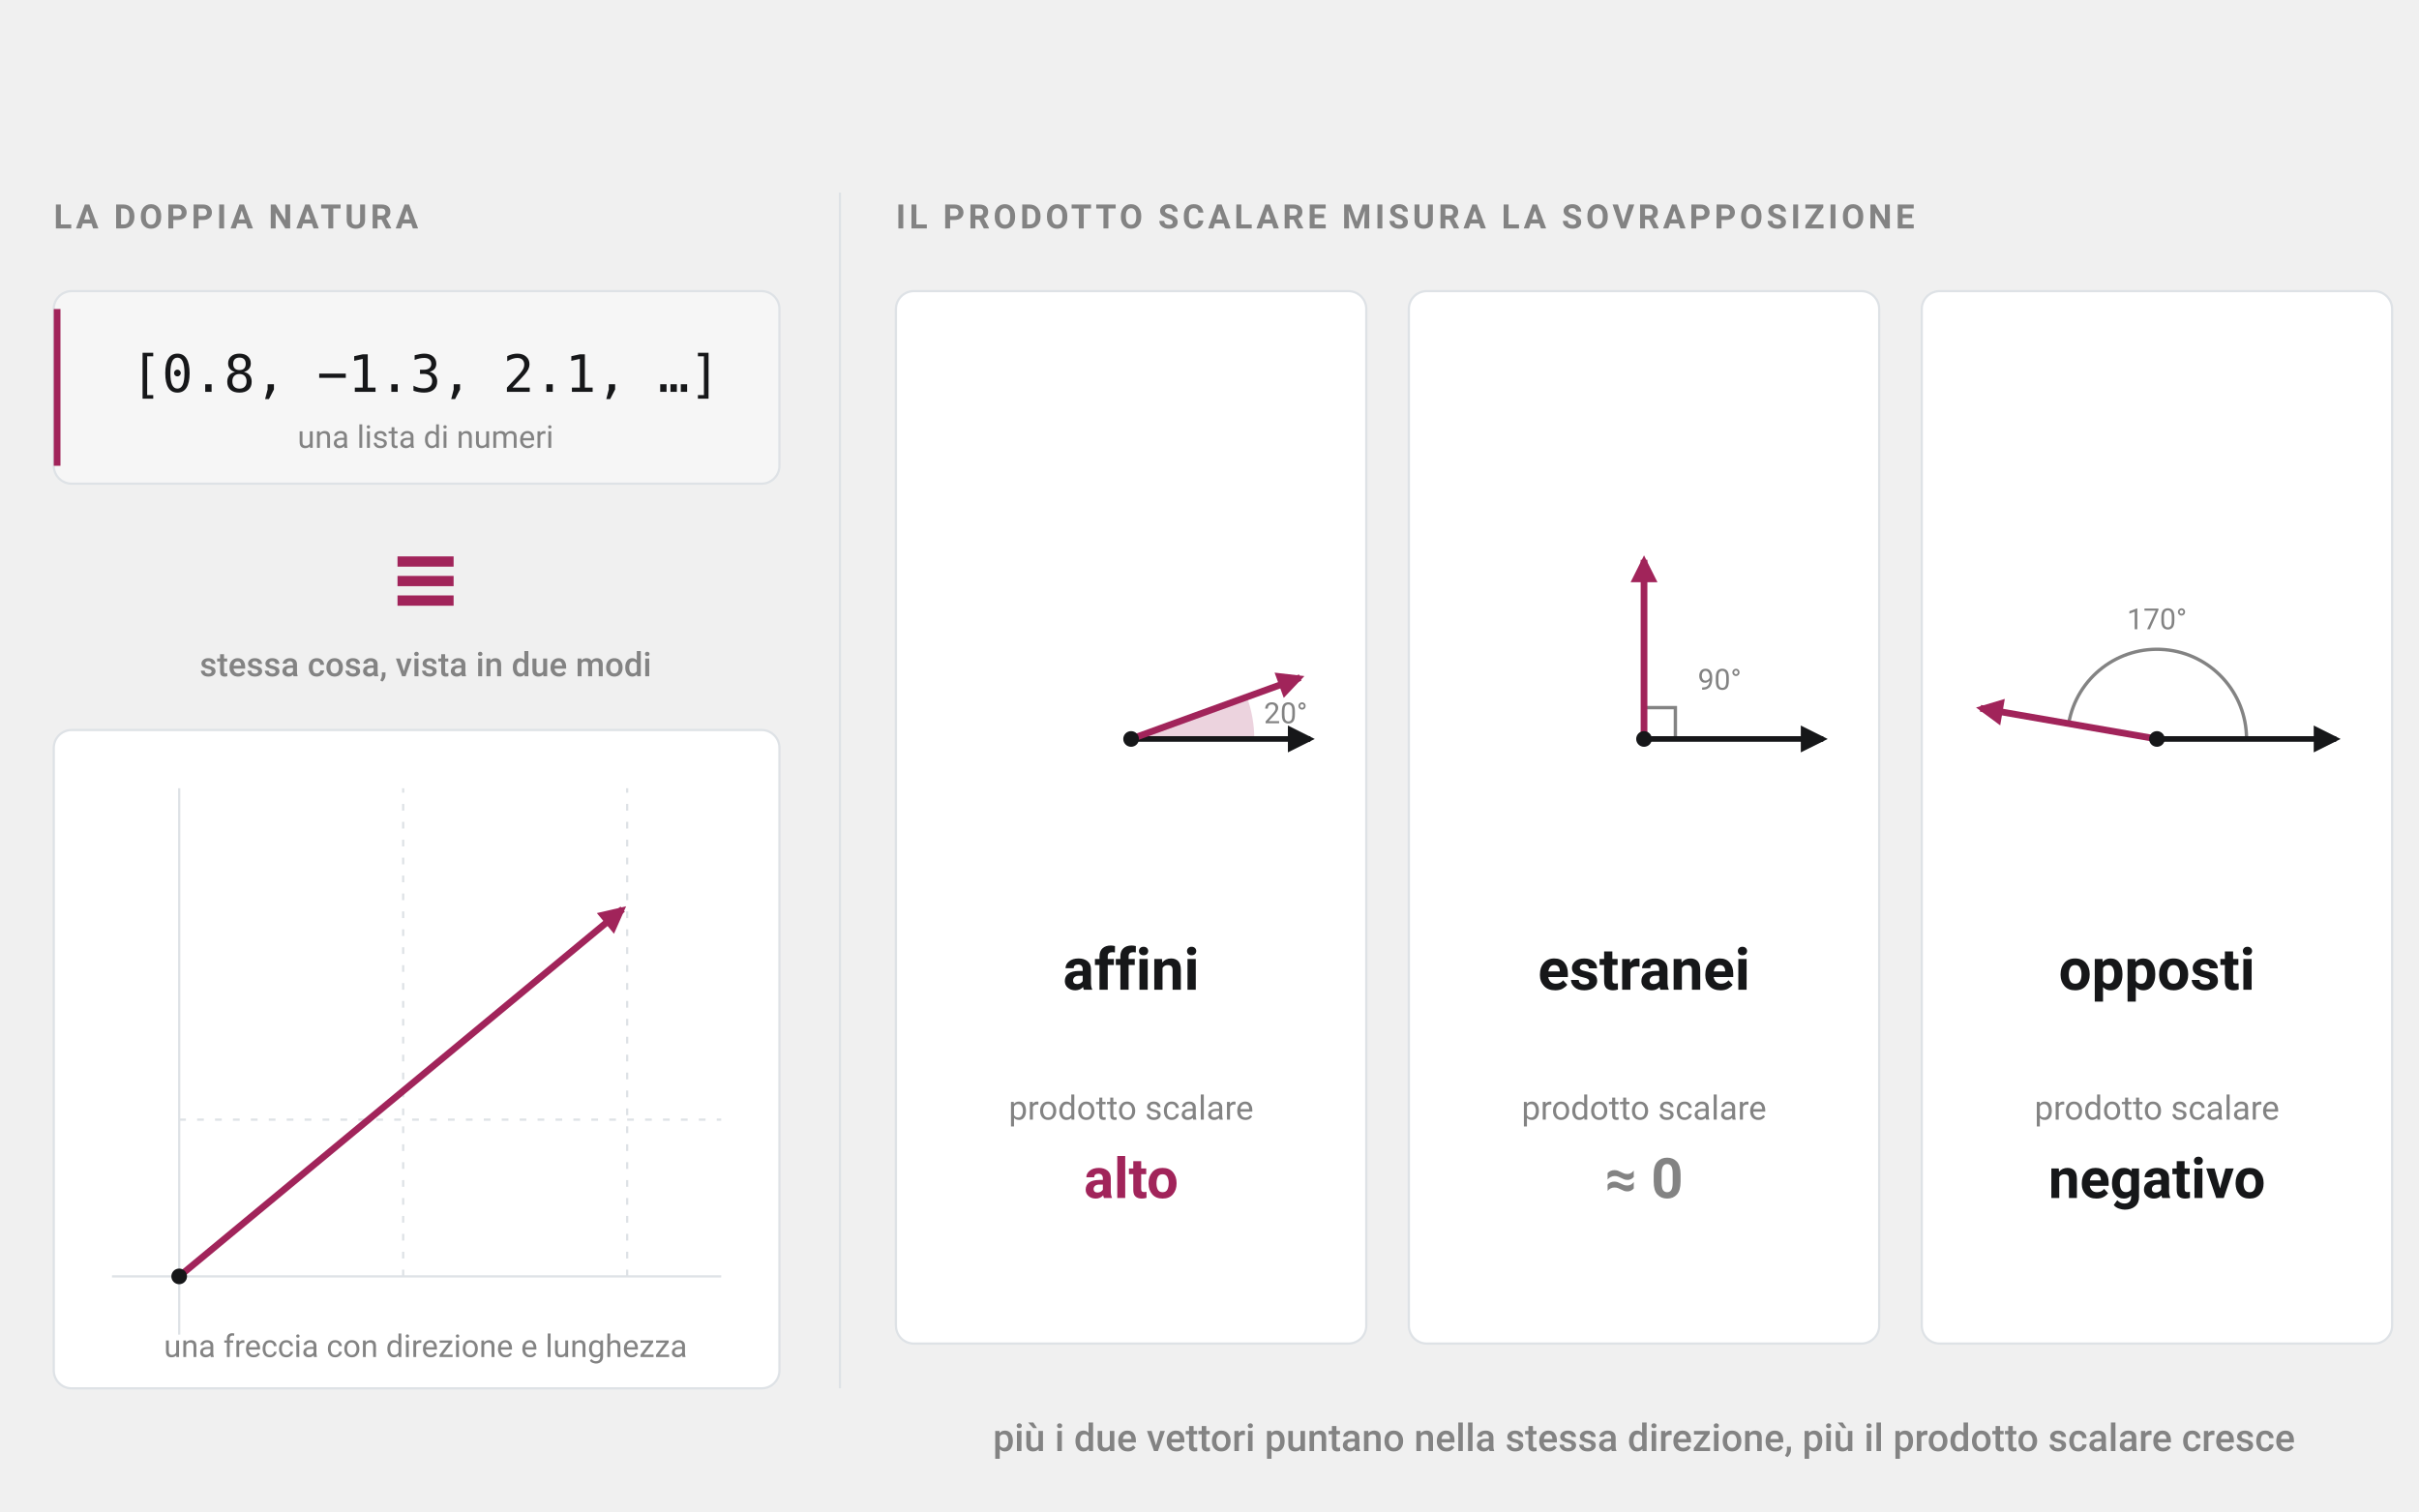
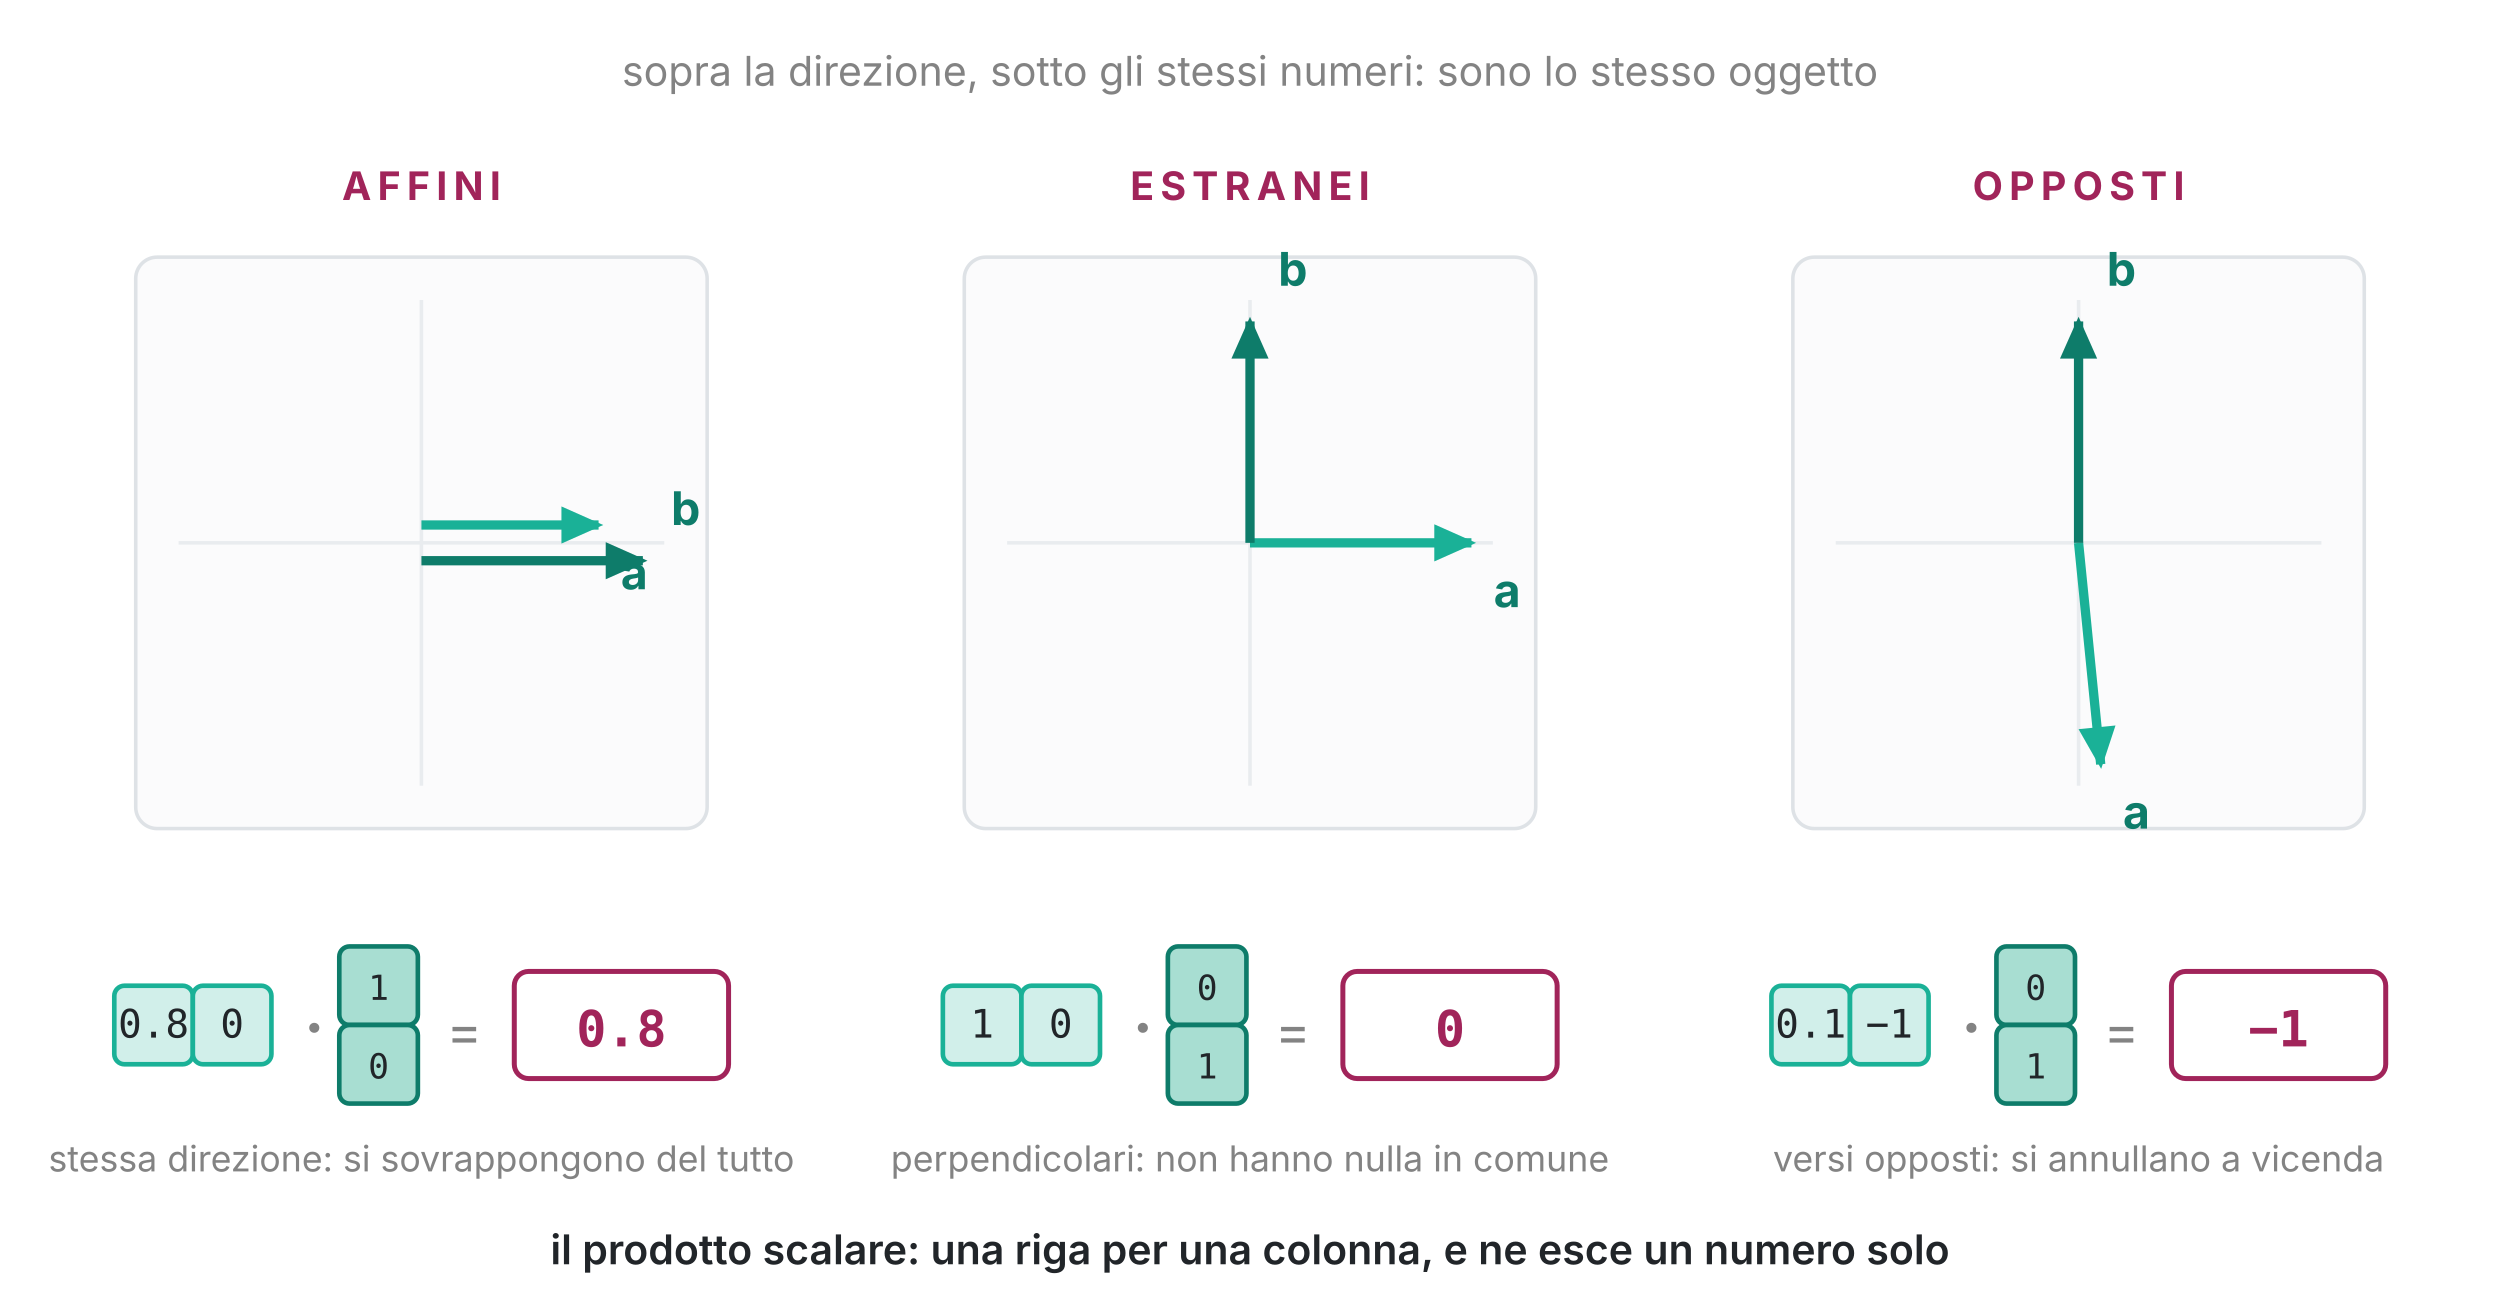
- <svg xmlns="http://www.w3.org/2000/svg" viewBox="0 0 1080 675" width="1080" height="675" font-family="Poppins, system-ui, -apple-system, 'Segoe UI', Roboto, sans-serif">
+ <svg xmlns="http://www.w3.org/2000/svg" viewBox="0 0 700 364" width="700" height="364" role="img" aria-label="Tre casi del prodotto scalare: affini, estranei, opposti; in ognuno le due frecce e gli stessi due vettori come riga e colonna">
  <defs>
-     <marker id="ahDark" markerWidth="12" markerHeight="12" refX="10" refY="6" orient="auto" markerUnits="userSpaceOnUse">
-       <path d="M0,0 L12,6 L0,12 Z" fill="#161719" />
+     <marker id="a" viewBox="0 0 10 10" refX="8" refY="5" markerWidth="5" markerHeight="5" orient="auto-start-reverse">
+       <path d="M 0 1 L 9 5 L 0 9 z" fill="#b0b6bc" />
    </marker>
-     <marker id="ahBurg" markerWidth="12" markerHeight="12" refX="10" refY="6" orient="auto" markerUnits="userSpaceOnUse">
-       <path d="M0,0 L12,6 L0,12 Z" fill="#a1245a" />
+     <marker id="ab" viewBox="0 0 10 10" refX="8" refY="5" markerWidth="5" markerHeight="5" orient="auto-start-reverse">
+       <path d="M 0 1 L 9 5 L 0 9 z" fill="#a1245a" />
+     </marker>
+     <marker id="at" viewBox="0 0 10 10" refX="8" refY="5" markerWidth="5" markerHeight="5" orient="auto-start-reverse">
+       <path d="M 0 1 L 9 5 L 0 9 z" fill="#1ab197" />
+     </marker>
+     <pattern id="dots" width="14" height="14" patternUnits="userSpaceOnUse">
+       <circle cx="1.6" cy="1.6" r="1.1" fill="#e4e7ea" />
+     </pattern>
+   </defs>
+   <rect width="700" height="364" fill="#ffffff" />
+   <defs>
+     <marker id="ad" viewBox="0 0 10 10" refX="8" refY="5" markerWidth="5" markerHeight="5" orient="auto-start-reverse">
+       <path d="M 0 1 L 9 5 L 0 9 z" fill="#0e7c6a" />
    </marker>
  </defs>
-   <line x1="375" y1="86" x2="375" y2="620" stroke="#dee2e6" stroke-width="1" />
-   <g id="doppia-natura">
-     <text x="24" y="102" font-size="15" font-weight="600" letter-spacing="1.6" fill="#838383">LA DOPPIA NATURA</text>
-     <rect x="24" y="130" width="324" height="86" rx="8" fill="#f6f6f6" stroke="#dee2e6" stroke-width="1" />
-     <line x1="25.5" y1="138" x2="25.5" y2="208" stroke="#a1245a" stroke-width="3" />
-     <text x="190" y="175" text-anchor="middle" font-size="23" font-family="'SFMono-Regular', Menlo, Monaco, Consolas, monospace" fill="#161719">[0.8, −1.3, 2.1, …]</text>
-     <text x="190" y="200" text-anchor="middle" font-size="14" fill="#838383">una lista di numeri</text>
-     <text x="190" y="272" text-anchor="middle" font-size="40" font-weight="700" fill="#a1245a">≡</text>
-     <text x="190" y="302" text-anchor="middle" font-size="15" font-weight="500" fill="#838383">stessa cosa, vista in due modi</text>
-     <rect x="24" y="326" width="324" height="294" rx="8" fill="#ffffff" stroke="#dee2e6" stroke-width="1" />
-     <line x1="50" y1="570" x2="322" y2="570" stroke="#dee2e6" stroke-width="1" />
-     <line x1="80" y1="596" x2="80" y2="352" stroke="#dee2e6" stroke-width="1" />
-     <line x1="80" y1="500" x2="322" y2="500" stroke="#dee2e6" stroke-width="1" stroke-dasharray="3 5" />
-     <line x1="180" y1="570" x2="180" y2="352" stroke="#dee2e6" stroke-width="1" stroke-dasharray="3 5" />
-     <line x1="280" y1="570" x2="280" y2="352" stroke="#dee2e6" stroke-width="1" stroke-dasharray="3 5" />
-     <line x1="80" y1="570" x2="278" y2="406" stroke="#a1245a" stroke-width="3" marker-end="url(#ahBurg)" />
-     <circle cx="80" cy="570" r="3.5" fill="#161719" />
-     <text x="190" y="606" text-anchor="middle" font-size="14" fill="#838383">una freccia con direzione e lunghezza</text>
-   </g>
-   <g id="tre-casi">
-     <text x="400" y="102" font-size="15" font-weight="600" letter-spacing="1.6" fill="#838383">IL PRODOTTO SCALARE MISURA LA SOVRAPPOSIZIONE</text>
-     <g id="pannello-affini">
-       <rect x="400" y="130" width="210" height="470" rx="8" fill="#ffffff" stroke="#dee2e6" stroke-width="1" />
-       <path d="M505,330 L560,330 A55,55 0 0,0 556.68,311.19 Z" fill="#ecd3de" />
-       <line x1="505" y1="330" x2="585" y2="330" stroke="#161719" stroke-width="2.5" marker-end="url(#ahDark)" />
-       <line x1="505" y1="330" x2="580.5" y2="302.6" stroke="#a1245a" stroke-width="3" marker-end="url(#ahBurg)" />
-       <circle cx="505" cy="330" r="3.5" fill="#161719" />
-       <text x="574" y="323" text-anchor="middle" font-size="13" fill="#838383">20°</text>
-       <text x="505" y="442" text-anchor="middle" font-size="26" font-weight="700" fill="#161719">affini</text>
-       <text x="505" y="500" text-anchor="middle" font-size="15" fill="#838383">prodotto scalare</text>
-       <text x="505" y="535" text-anchor="middle" font-size="25" font-weight="700" fill="#a1245a">alto</text>
-     </g>
-     <g id="pannello-estranei">
-       <rect x="629" y="130" width="210" height="470" rx="8" fill="#ffffff" stroke="#dee2e6" stroke-width="1" />
-       <path d="M748,330 L748,316 L734,316" fill="none" stroke="#838383" stroke-width="1.5" />
-       <line x1="734" y1="330" x2="814" y2="330" stroke="#161719" stroke-width="2.5" marker-end="url(#ahDark)" />
-       <line x1="734" y1="330" x2="734" y2="250" stroke="#a1245a" stroke-width="3" marker-end="url(#ahBurg)" />
-       <circle cx="734" cy="330" r="3.5" fill="#161719" />
-       <text x="758" y="308" font-size="13" fill="#838383">90°</text>
-       <text x="734" y="442" text-anchor="middle" font-size="26" font-weight="700" fill="#161719">estranei</text>
-       <text x="734" y="500" text-anchor="middle" font-size="15" fill="#838383">prodotto scalare</text>
-       <text x="734" y="535" text-anchor="middle" font-size="25" font-weight="700" fill="#838383">≈ 0</text>
-     </g>
-     <g id="pannello-opposti">
-       <rect x="858" y="130" width="210" height="470" rx="8" fill="#ffffff" stroke="#dee2e6" stroke-width="1" />
-       <path d="M1003,330 A40,40 0 0,0 923.6,323.05" fill="none" stroke="#838383" stroke-width="1.5" />
-       <line x1="963" y1="330" x2="1043" y2="330" stroke="#161719" stroke-width="2.5" marker-end="url(#ahDark)" />
-       <line x1="963" y1="330" x2="884.2" y2="316.3" stroke="#a1245a" stroke-width="3" marker-end="url(#ahBurg)" />
-       <circle cx="963" cy="330" r="3.5" fill="#161719" />
-       <text x="963" y="281" text-anchor="middle" font-size="13" fill="#838383">170°</text>
-       <text x="963" y="442" text-anchor="middle" font-size="26" font-weight="700" fill="#161719">opposti</text>
-       <text x="963" y="500" text-anchor="middle" font-size="15" fill="#838383">prodotto scalare</text>
-       <text x="963" y="535" text-anchor="middle" font-size="25" font-weight="700" fill="#161719">negativo</text>
-     </g>
-     <text x="734" y="648" text-anchor="middle" font-size="17" font-weight="500" fill="#838383">più i due vettori puntano nella stessa direzione, più il prodotto scalare cresce</text>
-   </g>
+   <text x="350" y="24" font-family="Poppins, system-ui, -apple-system, 'Segoe UI', sans-serif" font-size="11.5" fill="#838383" text-anchor="middle" font-weight="400">sopra la direzione, sotto gli stessi numeri: sono lo stesso oggetto</text>
+   <text x="118" y="56" font-family="Poppins, system-ui, -apple-system, 'Segoe UI', sans-serif" font-size="11" fill="#a1245a" text-anchor="middle" font-weight="700" letter-spacing="0.16em">AFFINI</text>
+   <rect x="38" y="72" width="160" height="160" rx="6" fill="#fbfbfc" stroke="#dee2e6" stroke-width="1.0" />
+   <line x1="50" y1="152" x2="186" y2="152" stroke="#e9ecef" stroke-width="1" />
+   <line x1="118" y1="84" x2="118" y2="220" stroke="#e9ecef" stroke-width="1" />
+   <path d="M 118 147 L 167.6 147" fill="none" stroke="#1ab197" stroke-width="2.6" marker-end="url(#at)" />
+   <path d="M 118 157 L 180 157" fill="none" stroke="#0e7c6a" stroke-width="2.6" marker-end="url(#ad)" />
+   <text x="177.6" y="165" font-family="Poppins, system-ui, -apple-system, 'Segoe UI', sans-serif" font-size="13" fill="#0e7c6a" text-anchor="middle" font-weight="700">a</text>
+   <text x="192" y="147" font-family="Poppins, system-ui, -apple-system, 'Segoe UI', sans-serif" font-size="13" fill="#0e7c6a" text-anchor="middle" font-weight="700">b</text>
+   <rect x="32.0" y="276" width="22" height="22" rx="2.86" fill="#d1efea" stroke="#1ab197" stroke-width="1.3" />
+   <text x="43.0" y="290.52" font-family="'SFMono-Regular', Menlo, Monaco, Consolas, monospace" font-size="11" fill="#212529" text-anchor="middle" font-weight="500">0.8</text>
+   <rect x="54.0" y="276" width="22" height="22" rx="2.86" fill="#d1efea" stroke="#1ab197" stroke-width="1.3" />
+   <text x="65.0" y="290.52" font-family="'SFMono-Regular', Menlo, Monaco, Consolas, monospace" font-size="11" fill="#212529" text-anchor="middle" font-weight="500">0</text>
+   <text x="88" y="294" font-family="Poppins, system-ui, -apple-system, 'Segoe UI', sans-serif" font-size="18" fill="#838383" text-anchor="middle" font-weight="600">·</text>
+   <rect x="95.0" y="265" width="22" height="22" rx="2.86" fill="#a8ded2" stroke="#0e7c6a" stroke-width="1.3" />
+   <text x="106" y="279.96" font-family="'SFMono-Regular', Menlo, Monaco, Consolas, monospace" font-size="9.68" fill="#212529" text-anchor="middle" font-weight="500">1</text>
+   <rect x="95.0" y="287" width="22" height="22" rx="2.86" fill="#a8ded2" stroke="#0e7c6a" stroke-width="1.3" />
+   <text x="106" y="301.96" font-family="'SFMono-Regular', Menlo, Monaco, Consolas, monospace" font-size="9.68" fill="#212529" text-anchor="middle" font-weight="500">0</text>
+   <text x="130" y="294" font-family="Poppins, system-ui, -apple-system, 'Segoe UI', sans-serif" font-size="15" fill="#838383" text-anchor="middle" font-weight="400">=</text>
+   <rect x="144" y="272" width="60" height="30" rx="4" fill="#ffffff" stroke="#a1245a" stroke-width="1.4" />
+   <text x="174" y="293" font-family="'SFMono-Regular', Menlo, Monaco, Consolas, monospace" font-size="14" fill="#a1245a" text-anchor="middle" font-weight="700">0.8</text>
+   <text x="118" y="328" font-family="Poppins, system-ui, -apple-system, 'Segoe UI', sans-serif" font-size="10" fill="#838383" text-anchor="middle" font-weight="400">stessa direzione: si sovrappongono del tutto</text>
+   <text x="350" y="56" font-family="Poppins, system-ui, -apple-system, 'Segoe UI', sans-serif" font-size="11" fill="#a1245a" text-anchor="middle" font-weight="700" letter-spacing="0.16em">ESTRANEI</text>
+   <rect x="270" y="72" width="160" height="160" rx="6" fill="#fbfbfc" stroke="#dee2e6" stroke-width="1.0" />
+   <line x1="282" y1="152" x2="418" y2="152" stroke="#e9ecef" stroke-width="1" />
+   <line x1="350" y1="84" x2="350" y2="220" stroke="#e9ecef" stroke-width="1" />
+   <path d="M 350 152 L 412 152" fill="none" stroke="#1ab197" stroke-width="2.6" marker-end="url(#at)" />
+   <path d="M 350 152 L 350 90" fill="none" stroke="#0e7c6a" stroke-width="2.6" marker-end="url(#ad)" />
+   <text x="422" y="170" font-family="Poppins, system-ui, -apple-system, 'Segoe UI', sans-serif" font-size="13" fill="#0e7c6a" text-anchor="middle" font-weight="700">a</text>
+   <text x="362" y="80" font-family="Poppins, system-ui, -apple-system, 'Segoe UI', sans-serif" font-size="13" fill="#0e7c6a" text-anchor="middle" font-weight="700">b</text>
+   <rect x="264.0" y="276" width="22" height="22" rx="2.86" fill="#d1efea" stroke="#1ab197" stroke-width="1.3" />
+   <text x="275.0" y="290.52" font-family="'SFMono-Regular', Menlo, Monaco, Consolas, monospace" font-size="11" fill="#212529" text-anchor="middle" font-weight="500">1</text>
+   <rect x="286.0" y="276" width="22" height="22" rx="2.86" fill="#d1efea" stroke="#1ab197" stroke-width="1.3" />
+   <text x="297.0" y="290.52" font-family="'SFMono-Regular', Menlo, Monaco, Consolas, monospace" font-size="11" fill="#212529" text-anchor="middle" font-weight="500">0</text>
+   <text x="320" y="294" font-family="Poppins, system-ui, -apple-system, 'Segoe UI', sans-serif" font-size="18" fill="#838383" text-anchor="middle" font-weight="600">·</text>
+   <rect x="327.0" y="265" width="22" height="22" rx="2.86" fill="#a8ded2" stroke="#0e7c6a" stroke-width="1.3" />
+   <text x="338" y="279.96" font-family="'SFMono-Regular', Menlo, Monaco, Consolas, monospace" font-size="9.68" fill="#212529" text-anchor="middle" font-weight="500">0</text>
+   <rect x="327.0" y="287" width="22" height="22" rx="2.86" fill="#a8ded2" stroke="#0e7c6a" stroke-width="1.3" />
+   <text x="338" y="301.96" font-family="'SFMono-Regular', Menlo, Monaco, Consolas, monospace" font-size="9.68" fill="#212529" text-anchor="middle" font-weight="500">1</text>
+   <text x="362" y="294" font-family="Poppins, system-ui, -apple-system, 'Segoe UI', sans-serif" font-size="15" fill="#838383" text-anchor="middle" font-weight="400">=</text>
+   <rect x="376" y="272" width="60" height="30" rx="4" fill="#ffffff" stroke="#a1245a" stroke-width="1.4" />
+   <text x="406" y="293" font-family="'SFMono-Regular', Menlo, Monaco, Consolas, monospace" font-size="14" fill="#a1245a" text-anchor="middle" font-weight="700">0</text>
+   <text x="350" y="328" font-family="Poppins, system-ui, -apple-system, 'Segoe UI', sans-serif" font-size="10" fill="#838383" text-anchor="middle" font-weight="400">perpendicolari: non hanno nulla in comune</text>
+   <text x="582" y="56" font-family="Poppins, system-ui, -apple-system, 'Segoe UI', sans-serif" font-size="11" fill="#a1245a" text-anchor="middle" font-weight="700" letter-spacing="0.16em">OPPOSTI</text>
+   <rect x="502" y="72" width="160" height="160" rx="6" fill="#fbfbfc" stroke="#dee2e6" stroke-width="1.0" />
+   <line x1="514" y1="152" x2="650" y2="152" stroke="#e9ecef" stroke-width="1" />
+   <line x1="582" y1="84" x2="582" y2="220" stroke="#e9ecef" stroke-width="1" />
+   <path d="M 582 152 L 588.2 214" fill="none" stroke="#1ab197" stroke-width="2.6" marker-end="url(#at)" />
+   <path d="M 582 152 L 582 90" fill="none" stroke="#0e7c6a" stroke-width="2.6" marker-end="url(#ad)" />
+   <text x="598.2" y="232" font-family="Poppins, system-ui, -apple-system, 'Segoe UI', sans-serif" font-size="13" fill="#0e7c6a" text-anchor="middle" font-weight="700">a</text>
+   <text x="594" y="80" font-family="Poppins, system-ui, -apple-system, 'Segoe UI', sans-serif" font-size="13" fill="#0e7c6a" text-anchor="middle" font-weight="700">b</text>
+   <rect x="496.0" y="276" width="22" height="22" rx="2.86" fill="#d1efea" stroke="#1ab197" stroke-width="1.3" />
+   <text x="507.0" y="290.52" font-family="'SFMono-Regular', Menlo, Monaco, Consolas, monospace" font-size="11" fill="#212529" text-anchor="middle" font-weight="500">0.1</text>
+   <rect x="518.0" y="276" width="22" height="22" rx="2.86" fill="#d1efea" stroke="#1ab197" stroke-width="1.3" />
+   <text x="529.0" y="290.52" font-family="'SFMono-Regular', Menlo, Monaco, Consolas, monospace" font-size="11" fill="#212529" text-anchor="middle" font-weight="500">−1</text>
+   <text x="552" y="294" font-family="Poppins, system-ui, -apple-system, 'Segoe UI', sans-serif" font-size="18" fill="#838383" text-anchor="middle" font-weight="600">·</text>
+   <rect x="559.0" y="265" width="22" height="22" rx="2.86" fill="#a8ded2" stroke="#0e7c6a" stroke-width="1.3" />
+   <text x="570" y="279.96" font-family="'SFMono-Regular', Menlo, Monaco, Consolas, monospace" font-size="9.68" fill="#212529" text-anchor="middle" font-weight="500">0</text>
+   <rect x="559.0" y="287" width="22" height="22" rx="2.86" fill="#a8ded2" stroke="#0e7c6a" stroke-width="1.3" />
+   <text x="570" y="301.96" font-family="'SFMono-Regular', Menlo, Monaco, Consolas, monospace" font-size="9.68" fill="#212529" text-anchor="middle" font-weight="500">1</text>
+   <text x="594" y="294" font-family="Poppins, system-ui, -apple-system, 'Segoe UI', sans-serif" font-size="15" fill="#838383" text-anchor="middle" font-weight="400">=</text>
+   <rect x="608" y="272" width="60" height="30" rx="4" fill="#ffffff" stroke="#a1245a" stroke-width="1.4" />
+   <text x="638" y="293" font-family="'SFMono-Regular', Menlo, Monaco, Consolas, monospace" font-size="14" fill="#a1245a" text-anchor="middle" font-weight="700">−1</text>
+   <text x="582" y="328" font-family="Poppins, system-ui, -apple-system, 'Segoe UI', sans-serif" font-size="10" fill="#838383" text-anchor="middle" font-weight="400">versi opposti: si annullano a vicenda</text>
+   <text x="350" y="354" font-family="Poppins, system-ui, -apple-system, 'Segoe UI', sans-serif" font-size="11.5" fill="#212529" text-anchor="middle" font-weight="600">il prodotto scalare: una riga per una colonna, e ne esce un numero solo</text>
</svg>
